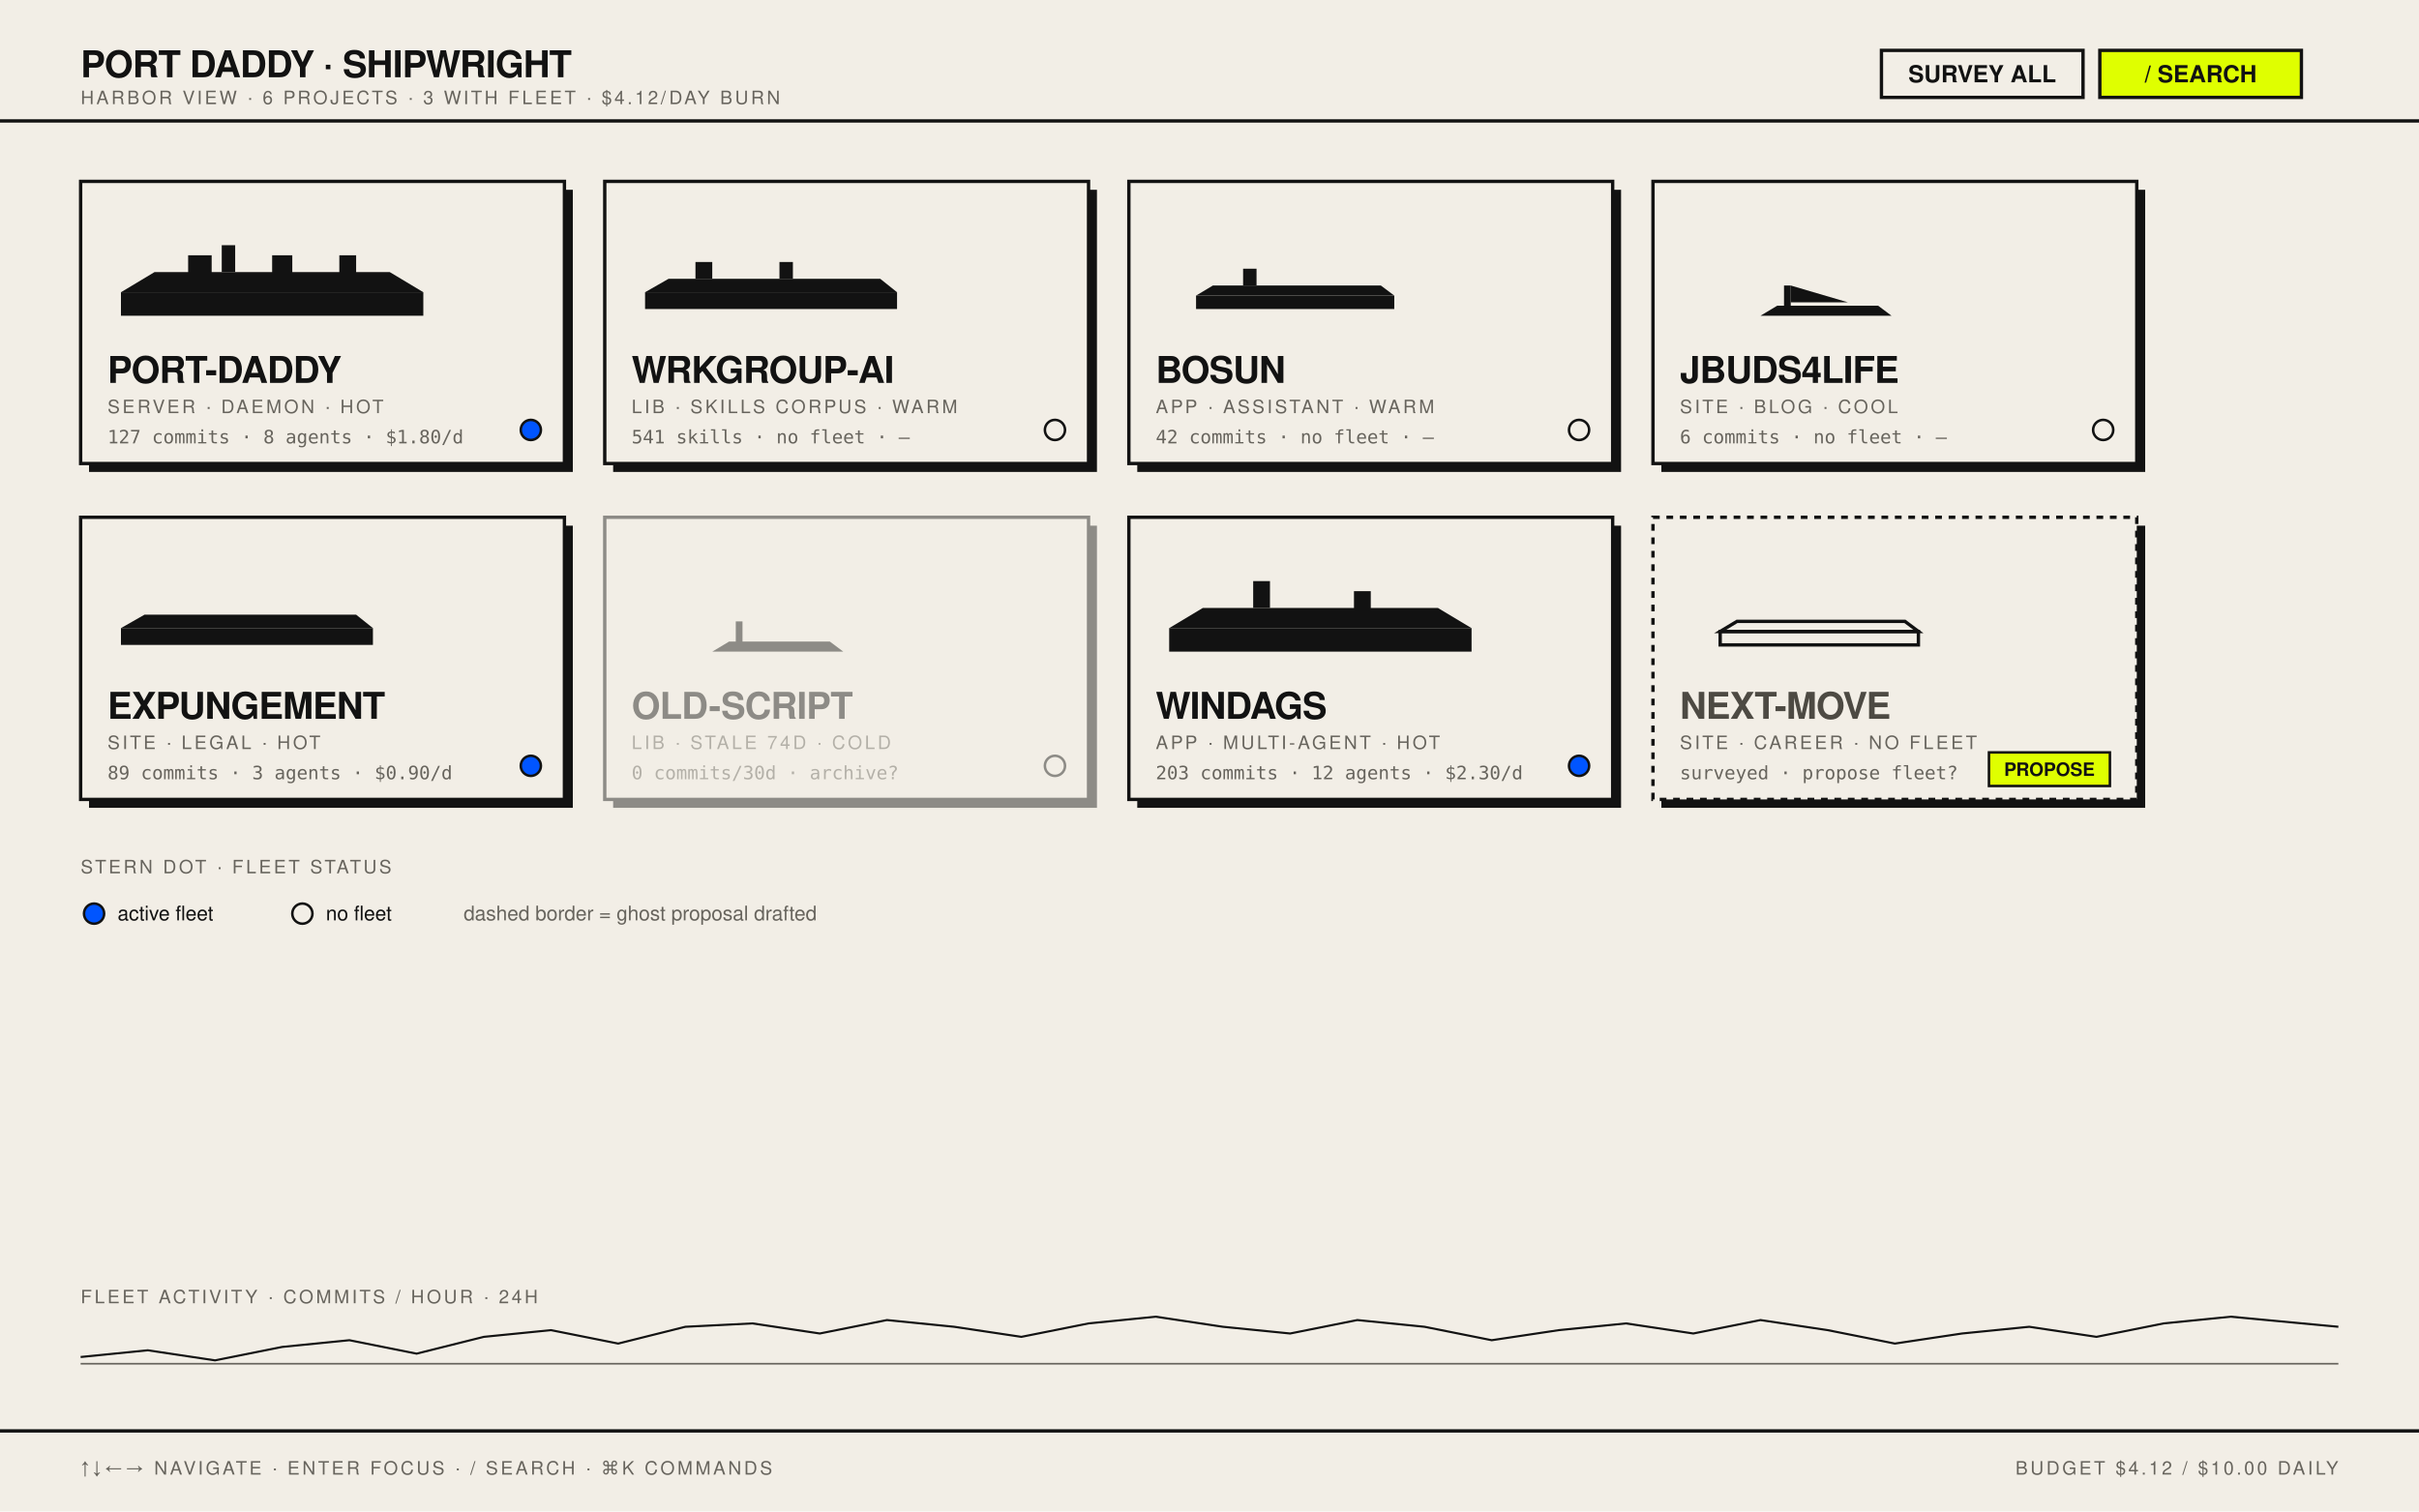
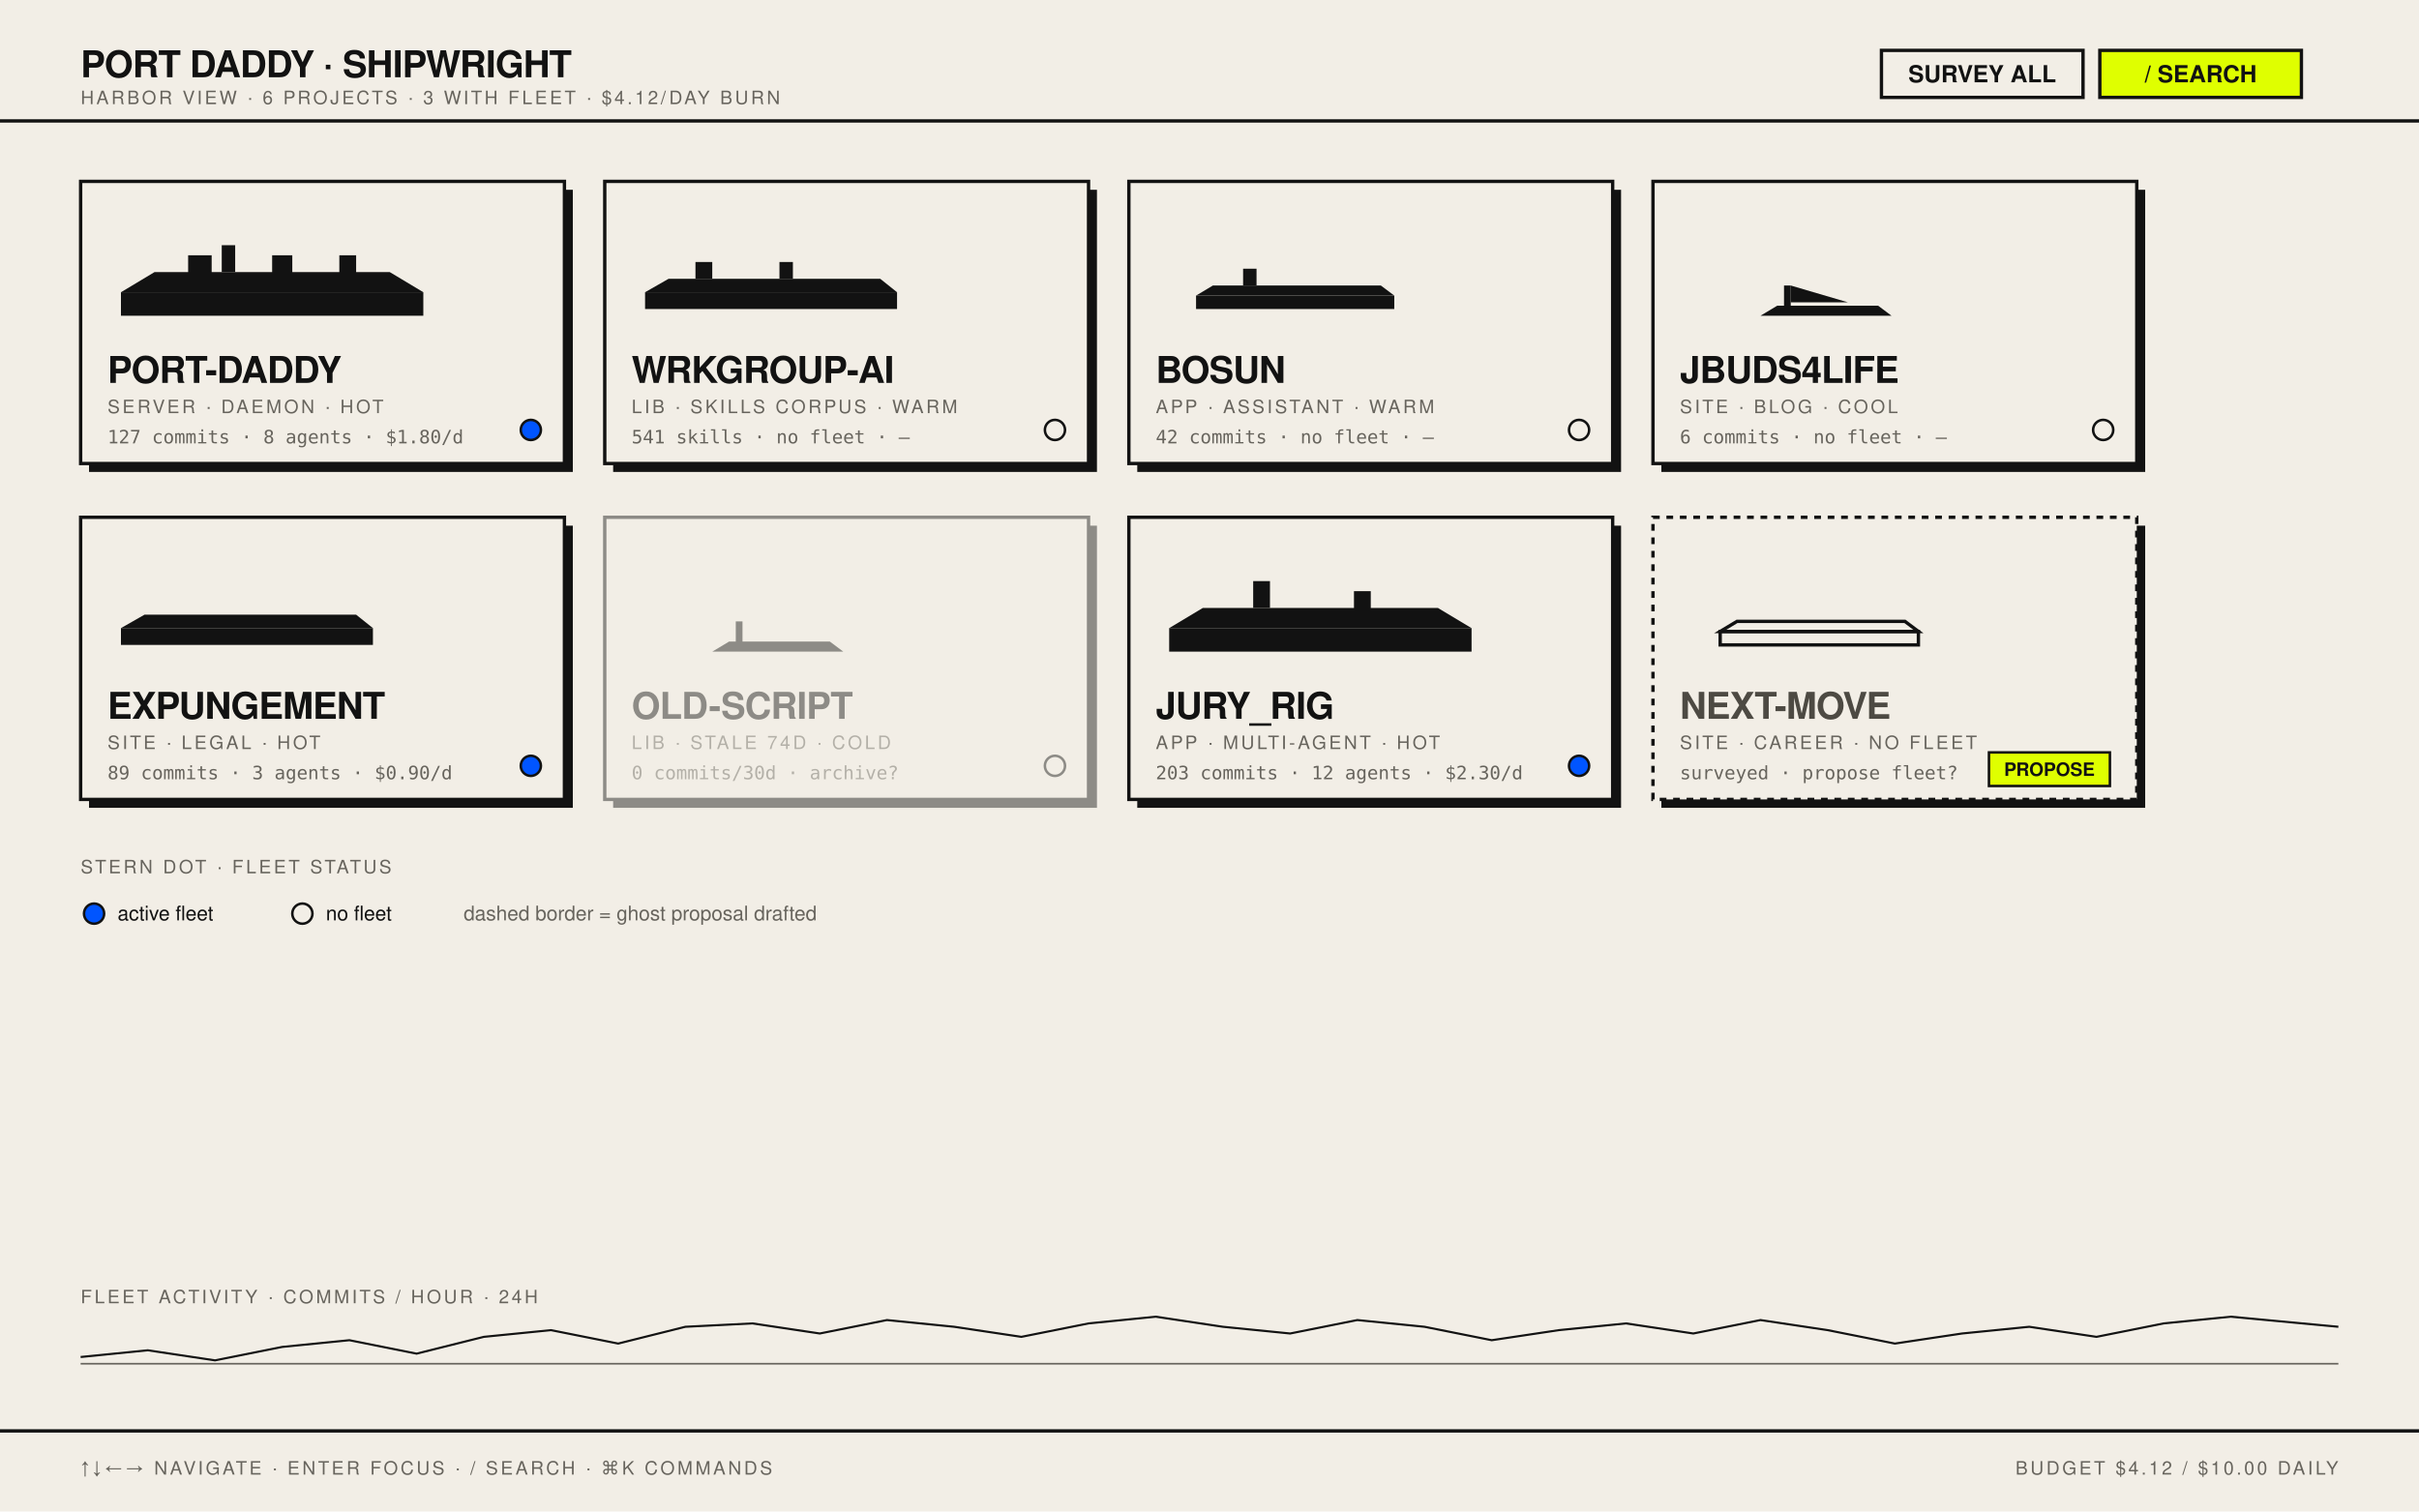
<svg xmlns="http://www.w3.org/2000/svg" viewBox="0 0 1440 900" font-family="Helvetica Neue, Helvetica, Arial, sans-serif">
  <rect width="1440" height="900" fill="#f2eee6" />
  <line x1="0" y1="72" x2="1440" y2="72" stroke="#121212" stroke-width="2" />
  <text x="48" y="46" font-size="22" font-weight="900" letter-spacing="-0.02em" fill="#121212">
    PORT DADDY · SHIPWRIGHT
  </text>
  <text x="48" y="62" font-size="11" letter-spacing="0.14em" fill="#67645d">
    HARBOR VIEW · 6 PROJECTS · 3 WITH FLEET · $4.12/DAY BURN
  </text>
  <g transform="translate(1120 30)">
    <rect x="0" y="0" width="120" height="28" fill="#f2eee6" stroke="#121212" stroke-width="2" />
    <text x="60" y="19" text-anchor="middle" font-weight="700" font-size="14" fill="#121212">SURVEY ALL</text>
    <rect x="130" y="0" width="120" height="28" fill="#dfff00" stroke="#121212" stroke-width="2" />
    <text x="190" y="19" text-anchor="middle" font-weight="700" font-size="14" fill="#121212">/ SEARCH</text>
  </g>
  <g transform="translate(48 108)">
    <rect x="5" y="5" width="288" height="168" fill="#121212" />
    <rect width="288" height="168" fill="#f2eee6" stroke="#121212" stroke-width="2" />
    <g transform="translate(24 42)" fill="#121212">
      <rect x="0" y="24" width="180" height="14" />
      <polygon points="0,24 20,12 160,12 180,24" />
      <rect x="40" y="2" width="14" height="12" />
      <rect x="60" y="-4" width="8" height="16" />
      <rect x="90" y="2" width="12" height="12" />
      <rect x="130" y="2" width="10" height="12" />
    </g>
    <text x="16" y="120" font-size="22" font-weight="900" letter-spacing="-0.02em" fill="#121212">PORT-DADDY</text>
    <text x="16" y="138" font-size="11" letter-spacing="0.14em" fill="#67645d">SERVER · DAEMON · HOT</text>
    <text x="16" y="156" font-size="11" font-family="IBM Plex Mono, monospace" fill="#67645d">127 commits · 8 agents · $1.80/d</text>
    <circle cx="268" cy="148" r="6" fill="#0055ff" stroke="#121212" stroke-width="1.5" />
  </g>
  <g transform="translate(360 108)">
    <rect x="5" y="5" width="288" height="168" fill="#121212" />
    <rect width="288" height="168" fill="#f2eee6" stroke="#121212" stroke-width="2" />
    <g transform="translate(24 50)" fill="#121212">
      <rect x="0" y="16" width="150" height="10" />
      <polygon points="0,16 14,8 140,8 150,16" />
      <rect x="30" y="-2" width="10" height="10" />
      <rect x="80" y="-2" width="8" height="10" />
    </g>
    <text x="16" y="120" font-size="22" font-weight="900" letter-spacing="-0.02em" fill="#121212">WRKGROUP-AI</text>
    <text x="16" y="138" font-size="11" letter-spacing="0.14em" fill="#67645d">LIB · SKILLS CORPUS · WARM</text>
    <text x="16" y="156" font-size="11" font-family="IBM Plex Mono, monospace" fill="#67645d">541 skills · no fleet · —</text>
    <circle cx="268" cy="148" r="6" fill="#f2eee6" stroke="#121212" stroke-width="1.5" />
  </g>
  <g transform="translate(672 108)">
    <rect x="5" y="5" width="288" height="168" fill="#121212" />
    <rect width="288" height="168" fill="#f2eee6" stroke="#121212" stroke-width="2" />
    <g transform="translate(40 56)" fill="#121212">
      <rect x="0" y="12" width="118" height="8" />
      <polygon points="0,12 10,6 110,6 118,12" />
      <rect x="28" y="-4" width="8" height="10" />
    </g>
    <text x="16" y="120" font-size="22" font-weight="900" letter-spacing="-0.02em" fill="#121212">BOSUN</text>
    <text x="16" y="138" font-size="11" letter-spacing="0.14em" fill="#67645d">APP · ASSISTANT · WARM</text>
    <text x="16" y="156" font-size="11" font-family="IBM Plex Mono, monospace" fill="#67645d">42 commits · no fleet · —</text>
    <circle cx="268" cy="148" r="6" fill="#f2eee6" stroke="#121212" stroke-width="1.5" />
  </g>
  <g transform="translate(984 108)">
    <rect x="5" y="5" width="288" height="168" fill="#121212" />
    <rect width="288" height="168" fill="#f2eee6" stroke="#121212" stroke-width="2" />
    <g transform="translate(64 70)" fill="#121212">
      <polygon points="0,10 10,4 70,4 78,10" />
      <rect x="14" y="-8" width="4" height="14" />
      <polygon points="18,-8 52,2 18,2" />
    </g>
    <text x="16" y="120" font-size="22" font-weight="900" letter-spacing="-0.02em" fill="#121212">JBUDS4LIFE</text>
    <text x="16" y="138" font-size="11" letter-spacing="0.14em" fill="#67645d">SITE · BLOG · COOL</text>
    <text x="16" y="156" font-size="11" font-family="IBM Plex Mono, monospace" fill="#67645d">6 commits · no fleet · —</text>
    <circle cx="268" cy="148" r="6" fill="#f2eee6" stroke="#121212" stroke-width="1.5" />
  </g>
  <g transform="translate(48 308)">
    <rect x="5" y="5" width="288" height="168" fill="#121212" />
    <rect width="288" height="168" fill="#f2eee6" stroke="#121212" stroke-width="2" />
    <g transform="translate(24 50)" fill="#121212">
      <rect x="0" y="16" width="150" height="10" />
      <polygon points="0,16 14,8 140,8 150,16" />
    </g>
    <text x="16" y="120" font-size="22" font-weight="900" letter-spacing="-0.02em" fill="#121212">EXPUNGEMENT</text>
    <text x="16" y="138" font-size="11" letter-spacing="0.14em" fill="#67645d">SITE · LEGAL · HOT</text>
    <text x="16" y="156" font-size="11" font-family="IBM Plex Mono, monospace" fill="#67645d">89 commits · 3 agents · $0.90/d</text>
    <circle cx="268" cy="148" r="6" fill="#0055ff" stroke="#121212" stroke-width="1.5" />
  </g>
  <g transform="translate(360 308)" opacity="0.45">
    <rect x="5" y="5" width="288" height="168" fill="#121212" />
    <rect width="288" height="168" fill="#f2eee6" stroke="#121212" stroke-width="2" />
    <g transform="translate(64 70)" fill="#121212">
      <polygon points="0,10 10,4 70,4 78,10" />
      <rect x="14" y="-8" width="4" height="14" />
    </g>
    <text x="16" y="120" font-size="22" font-weight="900" letter-spacing="-0.02em" fill="#121212">OLD-SCRIPT</text>
    <text x="16" y="138" font-size="11" letter-spacing="0.14em" fill="#67645d">LIB · STALE 74D · COLD</text>
    <text x="16" y="156" font-size="11" font-family="IBM Plex Mono, monospace" fill="#67645d">0 commits/30d · archive?</text>
    <circle cx="268" cy="148" r="6" fill="#f2eee6" stroke="#121212" stroke-width="1.5" />
  </g>
  <g transform="translate(672 308)">
    <rect x="5" y="5" width="288" height="168" fill="#121212" />
    <rect width="288" height="168" fill="#f2eee6" stroke="#121212" stroke-width="2" />
    <g transform="translate(24 42)" fill="#121212">
      <rect x="0" y="24" width="180" height="14" />
      <polygon points="0,24 20,12 160,12 180,24" />
      <rect x="50" y="-4" width="10" height="16" />
      <rect x="110" y="2" width="10" height="12" />
    </g>
-     <text x="16" y="120" font-size="22" font-weight="900" letter-spacing="-0.02em" fill="#121212">WINDAGS</text>
+     <text x="16" y="120" font-size="22" font-weight="900" letter-spacing="-0.02em" fill="#121212">JURY_RIG</text>
    <text x="16" y="138" font-size="11" letter-spacing="0.14em" fill="#67645d">APP · MULTI-AGENT · HOT</text>
    <text x="16" y="156" font-size="11" font-family="IBM Plex Mono, monospace" fill="#67645d">203 commits · 12 agents · $2.30/d</text>
    <circle cx="268" cy="148" r="6" fill="#0055ff" stroke="#121212" stroke-width="1.5" />
  </g>
  <g transform="translate(984 308)">
    <rect x="5" y="5" width="288" height="168" fill="#121212" />
    <rect width="288" height="168" fill="#f2eee6" stroke="#121212" stroke-width="2" stroke-dasharray="4 4" />
    <g transform="translate(40 56)" fill="none" stroke="#121212" stroke-width="2">
      <rect x="0" y="12" width="118" height="8" />
      <polygon points="0,12 10,6 110,6 118,12" />
    </g>
    <text x="16" y="120" font-size="22" font-weight="900" letter-spacing="-0.02em" fill="#4d4a43">NEXT-MOVE</text>
    <text x="16" y="138" font-size="11" letter-spacing="0.14em" fill="#67645d">SITE · CAREER · NO FLEET</text>
    <text x="16" y="156" font-size="11" font-family="IBM Plex Mono, monospace" fill="#67645d">surveyed · propose fleet?</text>
    <rect x="200" y="140" width="72" height="20" fill="#dfff00" stroke="#121212" stroke-width="1.5" />
    <text x="236" y="154" text-anchor="middle" font-weight="700" font-size="11" fill="#121212">PROPOSE</text>
  </g>
  <g transform="translate(48 520)">
    <text x="0" y="0" font-size="11" letter-spacing="0.14em" fill="#67645d">STERN DOT · FLEET STATUS</text>
    <circle cx="8" cy="24" r="6" fill="#0055ff" stroke="#121212" stroke-width="1.5" />
    <text x="22" y="28" font-size="12" fill="#121212">active fleet</text>
    <circle cx="132" cy="24" r="6" fill="#f2eee6" stroke="#121212" stroke-width="1.5" />
    <text x="146" y="28" font-size="12" fill="#121212">no fleet</text>
    <text x="228" y="28" font-size="12" fill="#67645d">dashed border = ghost proposal drafted</text>
  </g>
  <g transform="translate(48 780)">
    <text x="0" y="-4" font-size="11" letter-spacing="0.14em" fill="#67645d">FLEET ACTIVITY · COMMITS / HOUR · 24H</text>
    <line x1="0" y1="32" x2="1344" y2="32" stroke="#67645d" stroke-width="1" />
    <polyline fill="none" stroke="#121212" stroke-width="1.25" points="0,28 40,24 80,30 120,22 160,18 200,26 240,16 280,12 320,20 360,10 400,8 440,14 480,6 520,10 560,16 600,8 640,4 680,10 720,14 760,6 800,10 840,18 880,12 920,8 960,14 1000,6 1040,12 1080,20 1120,14 1160,10 1200,16 1240,8 1280,4 1344,10" />
  </g>
  <line x1="0" y1="852" x2="1440" y2="852" stroke="#121212" stroke-width="2" />
  <text x="48" y="878" font-size="11" letter-spacing="0.14em" fill="#67645d">↑↓←→ NAVIGATE · ENTER FOCUS · / SEARCH · ⌘K COMMANDS</text>
  <text x="1392" y="878" text-anchor="end" font-size="11" letter-spacing="0.14em" fill="#67645d">BUDGET $4.12 / $10.00 DAILY</text>
</svg>
